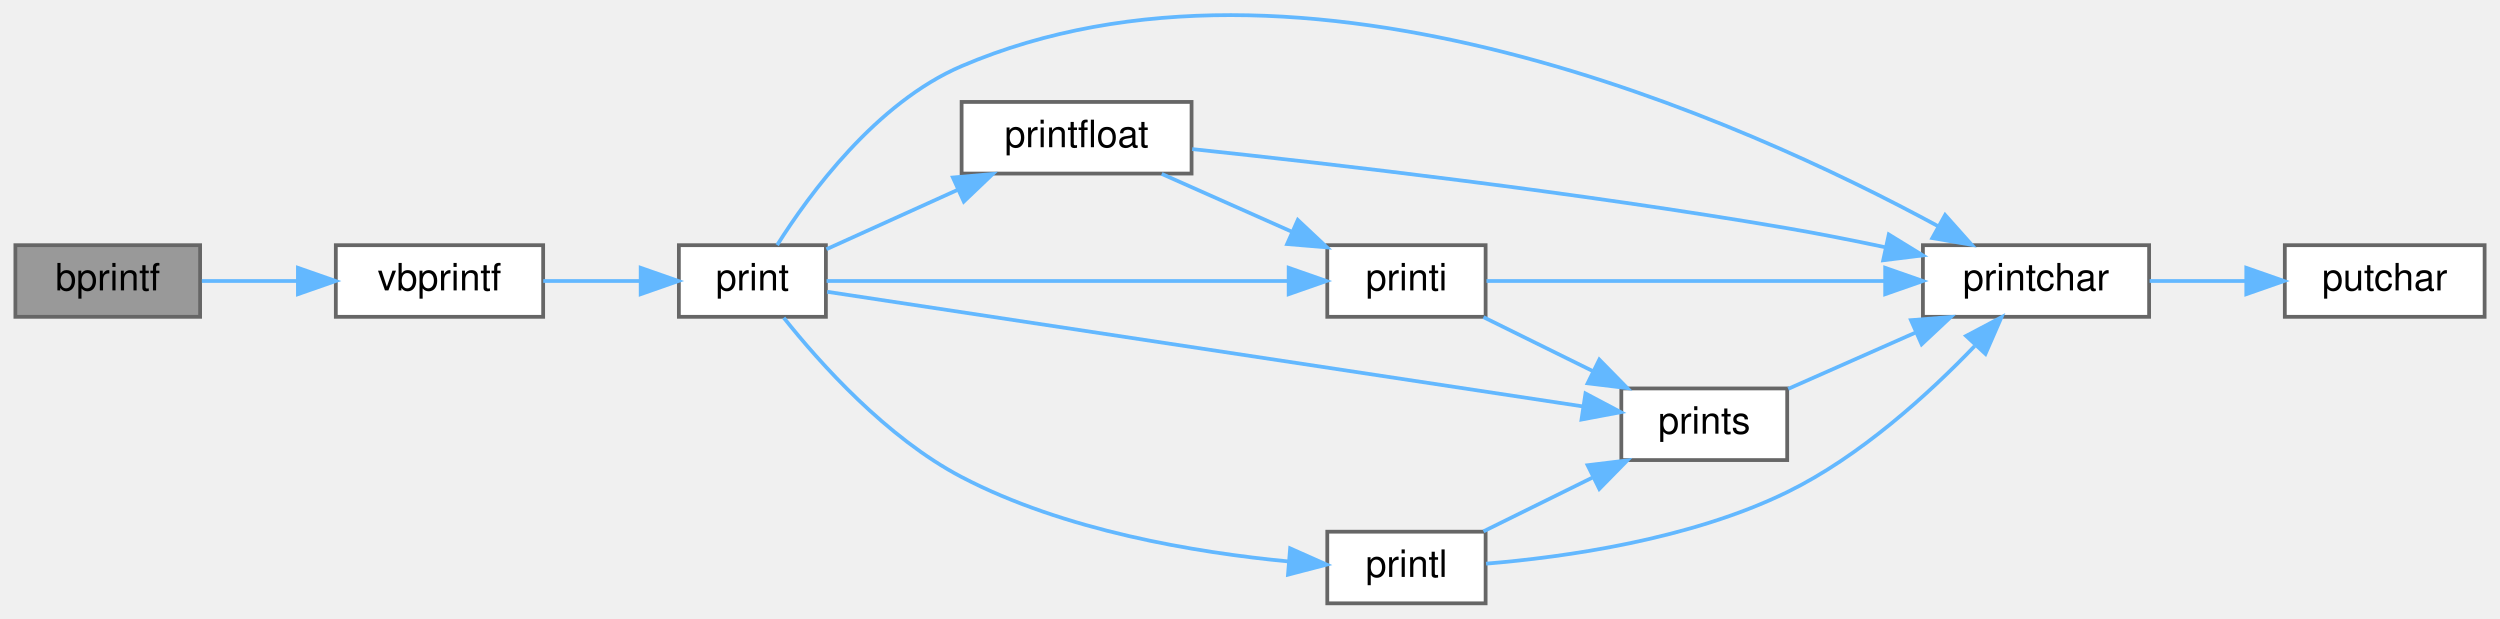
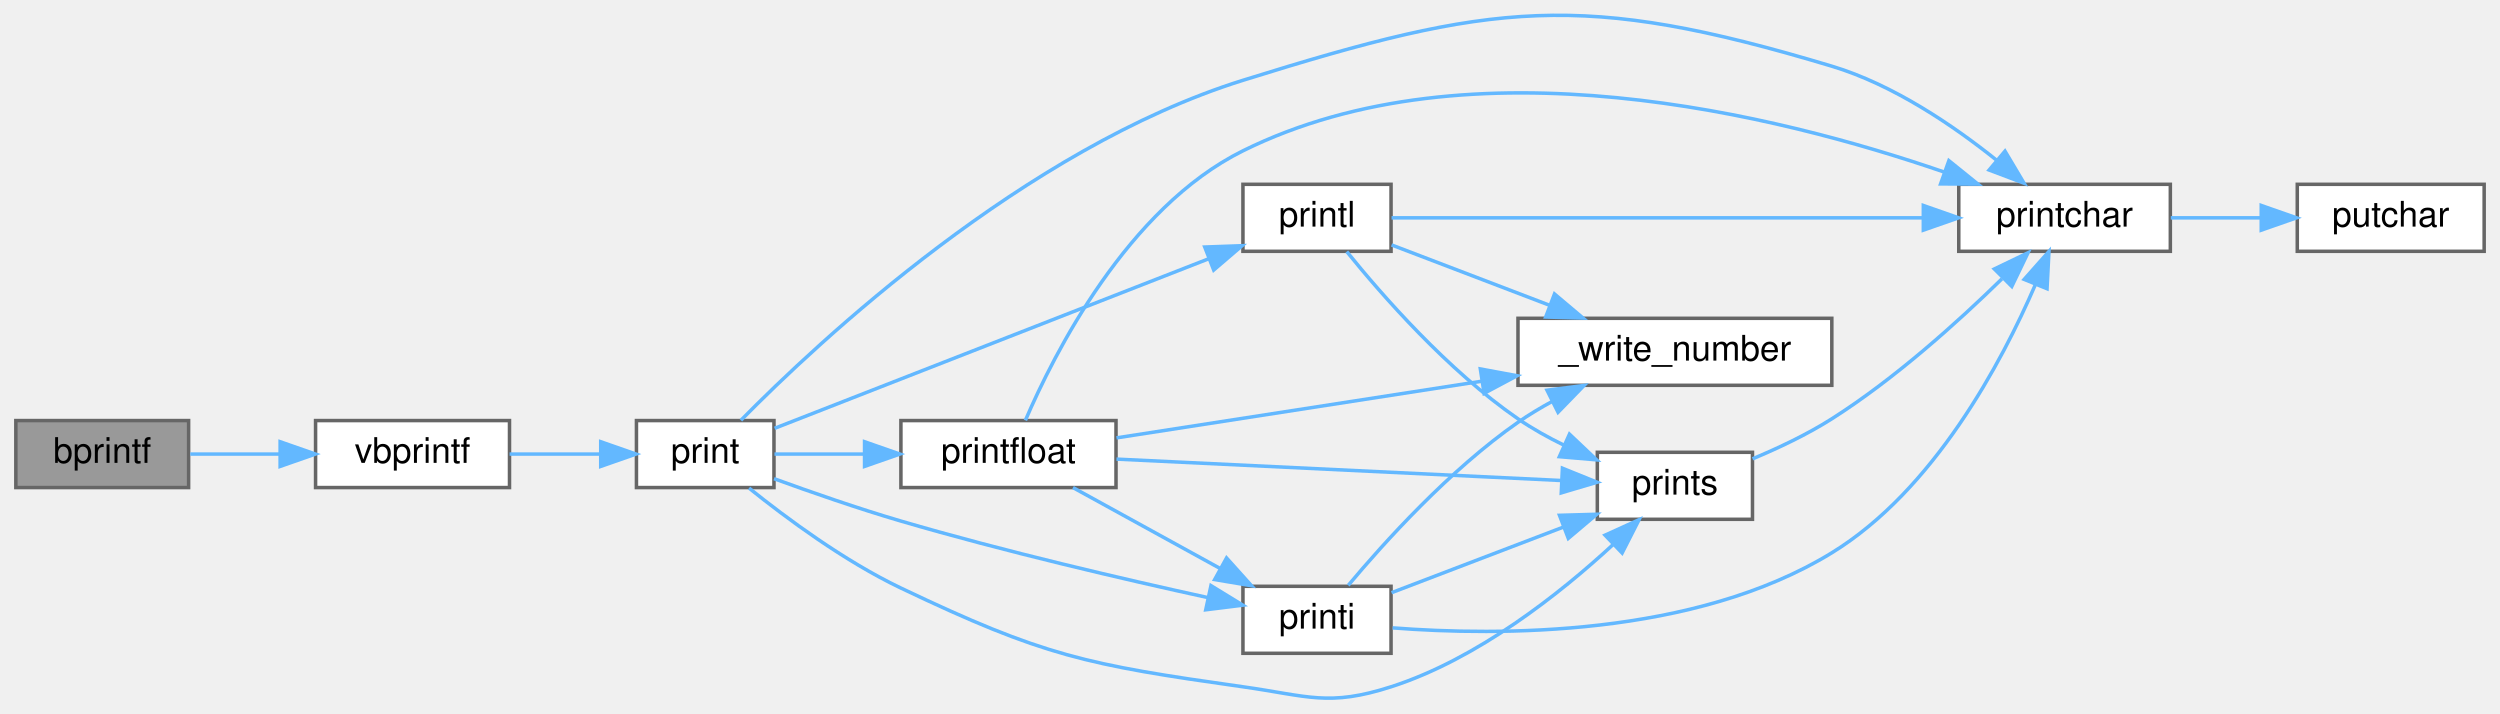
- <svg xmlns="http://www.w3.org/2000/svg" xmlns:xlink="http://www.w3.org/1999/xlink" width="663pt" height="164pt" viewBox="0.00 0.00 663.00 164.04">
-   <g id="graph0" class="graph" transform="scale(1 1) rotate(0) translate(4 160.04)">
+ <svg xmlns="http://www.w3.org/2000/svg" xmlns:xlink="http://www.w3.org/1999/xlink" width="708pt" height="202pt" viewBox="0.00 0.00 708.00 202.28">
+   <g id="graph0" class="graph" transform="scale(1 1) rotate(0) translate(4 198.28)">
    <g id="Node000001" class="node">
      <g id="a_Node000001">
        <a xlink:title=" ">
-           <polygon fill="#999999" stroke="#666666" points="49,-95 0,-95 0,-76 49,-76 49,-95" />
-           <text text-anchor="middle" x="24.5" y="-83" font-family="Helvetica,sans-Serif" font-size="10.00">bprintf</text>
+           <polygon fill="#999999" stroke="#666666" points="49,-79.01 0,-79.01 0,-60.01 49,-60.01 49,-79.01" />
+           <text text-anchor="middle" x="24.5" y="-67.01" font-family="Helvetica,sans-Serif" font-size="10.00">bprintf</text>
        </a>
      </g>
    </g>
    <g id="Node000002" class="node">
      <g id="a_Node000002">
        <a xlink:href="printf_8h.html#a65fa2c2b1fdeb49ee1d35b47be733d17" target="_top" xlink:title=" ">
-           <polygon fill="white" stroke="#666666" points="140,-95 85,-95 85,-76 140,-76 140,-95" />
-           <text text-anchor="middle" x="112.5" y="-83" font-family="Helvetica,sans-Serif" font-size="10.00">vbprintf</text>
+           <polygon fill="white" stroke="#666666" points="140,-79.01 85,-79.01 85,-60.01 140,-60.01 140,-79.01" />
+           <text text-anchor="middle" x="112.5" y="-67.01" font-family="Helvetica,sans-Serif" font-size="10.00">vbprintf</text>
        </a>
      </g>
    </g>
    <g id="edge1_Node000001_Node000002" class="edge">
      <g id="a_edge1_Node000001_Node000002">
        <a xlink:title=" ">
-           <path fill="none" stroke="#63b8ff" d="M49.46,-85.5C57.3,-85.5 66.2,-85.5 74.77,-85.5" />
-           <polygon fill="#63b8ff" stroke="#63b8ff" points="74.95,-89 84.95,-85.5 74.95,-82 74.95,-89" />
+           <path fill="none" stroke="#63b8ff" d="M49.46,-69.51C57.3,-69.51 66.2,-69.51 74.77,-69.51" />
+           <polygon fill="#63b8ff" stroke="#63b8ff" points="74.95,-73.01 84.95,-69.51 74.95,-66.01 74.95,-73.01" />
        </a>
      </g>
    </g>
    <g id="Node000003" class="node">
      <g id="a_Node000003">
        <a xlink:href="printf_8c.html#a5b328a8f32f082a641944307c97f9a34" target="_top" xlink:title=" ">
-           <polygon fill="white" stroke="#666666" points="215,-95 176,-95 176,-76 215,-76 215,-95" />
-           <text text-anchor="middle" x="195.5" y="-83" font-family="Helvetica,sans-Serif" font-size="10.00">print</text>
+           <polygon fill="white" stroke="#666666" points="215,-79.01 176,-79.01 176,-60.01 215,-60.01 215,-79.01" />
+           <text text-anchor="middle" x="195.5" y="-67.01" font-family="Helvetica,sans-Serif" font-size="10.00">print</text>
        </a>
      </g>
    </g>
    <g id="edge2_Node000002_Node000003" class="edge">
      <g id="a_edge2_Node000002_Node000003">
        <a xlink:title=" ">
-           <path fill="none" stroke="#63b8ff" d="M140.02,-85.5C148.26,-85.5 157.38,-85.5 165.77,-85.5" />
-           <polygon fill="#63b8ff" stroke="#63b8ff" points="165.87,-89 175.87,-85.5 165.87,-82 165.87,-89" />
+           <path fill="none" stroke="#63b8ff" d="M140.02,-69.51C148.26,-69.51 157.38,-69.51 165.77,-69.51" />
+           <polygon fill="#63b8ff" stroke="#63b8ff" points="165.87,-73.01 175.87,-69.51 165.87,-66.01 165.87,-73.01" />
        </a>
      </g>
    </g>
    <g id="Node000004" class="node">
      <g id="a_Node000004">
        <a xlink:href="printf_8c.html#a467a00da8c720b8dddc7088e2805291c" target="_top" xlink:title=" ">
-           <polygon fill="white" stroke="#666666" points="566,-95 506,-95 506,-76 566,-76 566,-95" />
-           <text text-anchor="middle" x="536" y="-83" font-family="Helvetica,sans-Serif" font-size="10.00">printchar</text>
+           <polygon fill="white" stroke="#666666" points="611,-146.01 551,-146.01 551,-127.01 611,-127.01 611,-146.01" />
+           <text text-anchor="middle" x="581" y="-134.01" font-family="Helvetica,sans-Serif" font-size="10.00">printchar</text>
        </a>
      </g>
    </g>
    <g id="edge3_Node000003_Node000004" class="edge">
      <g id="a_edge3_Node000003_Node000004">
        <a xlink:title=" ">
-           <path fill="none" stroke="#63b8ff" d="M202.07,-95.03C210.6,-108.57 228.34,-132.81 251,-142.5 341.36,-181.12 459.24,-127.57 509.99,-100.06" />
-           <polygon fill="#63b8ff" stroke="#63b8ff" points="511.89,-103.01 518.94,-95.1 508.49,-96.89 511.89,-103.01" />
+           <path fill="none" stroke="#63b8ff" d="M205.62,-79.09C227.56,-101.36 286.1,-156.19 348,-175.51 418.87,-197.63 443.9,-200.9 515,-179.51 532.48,-174.25 549.58,-162.6 561.85,-152.75" />
+           <polygon fill="#63b8ff" stroke="#63b8ff" points="564.11,-155.42 569.52,-146.32 559.61,-150.06 564.11,-155.42" />
        </a>
      </g>
    </g>
    <g id="Node000006" class="node">
      <g id="a_Node000006">
        <a xlink:href="printf_8c.html#a2c37f08c54b3dc54d13030c62cba67a7" target="_top" xlink:title=" ">
-           <polygon fill="white" stroke="#666666" points="312,-133 251,-133 251,-114 312,-114 312,-133" />
-           <text text-anchor="middle" x="281.5" y="-121" font-family="Helvetica,sans-Serif" font-size="10.00">printfloat</text>
+           <polygon fill="white" stroke="#666666" points="312,-79.01 251,-79.01 251,-60.01 312,-60.01 312,-79.01" />
+           <text text-anchor="middle" x="281.5" y="-67.01" font-family="Helvetica,sans-Serif" font-size="10.00">printfloat</text>
        </a>
      </g>
    </g>
    <g id="edge5_Node000003_Node000006" class="edge">
      <g id="a_edge5_Node000003_Node000006">
        <a xlink:title=" ">
-           <path fill="none" stroke="#63b8ff" d="M215.14,-93.93C225.34,-98.55 238.23,-104.38 249.86,-109.64" />
-           <polygon fill="#63b8ff" stroke="#63b8ff" points="248.69,-112.95 259.25,-113.88 251.58,-106.57 248.69,-112.95" />
-         </a>
-       </g>
-     </g>
-     <g id="Node000007" class="node">
-       <g id="a_Node000007">
-         <a xlink:href="printf_8c.html#ad9c642f8af1fe47d03e648b146da3b8d" target="_top" xlink:title=" ">
-           <polygon fill="white" stroke="#666666" points="390,-95 348,-95 348,-76 390,-76 390,-95" />
-           <text text-anchor="middle" x="369" y="-83" font-family="Helvetica,sans-Serif" font-size="10.00">printi</text>
-         </a>
-       </g>
-     </g>
-     <g id="edge11_Node000003_Node000007" class="edge">
-       <g id="a_edge11_Node000003_Node000007">
-         <a xlink:title=" ">
-           <path fill="none" stroke="#63b8ff" d="M215.18,-85.5C244.6,-85.5 302.04,-85.5 337.51,-85.5" />
-           <polygon fill="#63b8ff" stroke="#63b8ff" points="337.76,-89 347.76,-85.5 337.76,-82 337.76,-89" />
+           <path fill="none" stroke="#63b8ff" d="M215.14,-69.51C222.65,-69.51 231.61,-69.51 240.46,-69.51" />
+           <polygon fill="#63b8ff" stroke="#63b8ff" points="240.69,-73.01 250.69,-69.51 240.69,-66.01 240.69,-73.01" />
        </a>
      </g>
    </g>
    <g id="Node000008" class="node">
      <g id="a_Node000008">
-         <a xlink:href="printf_8c.html#a6ce76a789a6153b7e1b16bc3a6969563" target="_top" xlink:title=" ">
-           <polygon fill="white" stroke="#666666" points="470,-57 426,-57 426,-38 470,-38 470,-57" />
-           <text text-anchor="middle" x="448" y="-45" font-family="Helvetica,sans-Serif" font-size="10.00">prints</text>
-         </a>
-       </g>
-     </g>
-     <g id="edge15_Node000003_Node000008" class="edge">
-       <g id="a_edge15_Node000003_Node000008">
-         <a xlink:title=" ">
-           <path fill="none" stroke="#63b8ff" d="M215.33,-82.64C258.12,-76.15 363.05,-60.24 415.74,-52.24" />
-           <polygon fill="#63b8ff" stroke="#63b8ff" points="416.49,-55.67 425.85,-50.71 415.44,-48.75 416.49,-55.67" />
+         <a xlink:href="printf_8c.html#ad9c642f8af1fe47d03e648b146da3b8d" target="_top" xlink:title=" ">
+           <polygon fill="white" stroke="#666666" points="390,-32.01 348,-32.01 348,-13.01 390,-13.01 390,-32.01" />
+           <text text-anchor="middle" x="369" y="-20.01" font-family="Helvetica,sans-Serif" font-size="10.00">printi</text>
+         </a>
+       </g>
+     </g>
+     <g id="edge14_Node000003_Node000008" class="edge">
+       <g id="a_edge14_Node000003_Node000008">
+         <a xlink:title=" ">
+           <path fill="none" stroke="#63b8ff" d="M215.02,-62.53C225.49,-58.72 238.88,-54.06 251,-50.51 280.33,-41.91 314.36,-33.99 338.13,-28.79" />
+           <polygon fill="#63b8ff" stroke="#63b8ff" points="338.93,-32.2 347.97,-26.66 337.45,-25.35 338.93,-32.2" />
        </a>
      </g>
    </g>
    <g id="Node000009" class="node">
      <g id="a_Node000009">
+         <a xlink:href="printf_8c.html#a6ce76a789a6153b7e1b16bc3a6969563" target="_top" xlink:title=" ">
+           <polygon fill="white" stroke="#666666" points="492.5,-70.01 448.5,-70.01 448.5,-51.01 492.5,-51.01 492.5,-70.01" />
+           <text text-anchor="middle" x="470.5" y="-58.01" font-family="Helvetica,sans-Serif" font-size="10.00">prints</text>
+         </a>
+       </g>
+     </g>
+     <g id="edge19_Node000003_Node000009" class="edge">
+       <g id="a_edge19_Node000003_Node000009">
+         <a xlink:title=" ">
+           <path fill="none" stroke="#63b8ff" d="M207.93,-59.86C218.5,-51.35 234.97,-39.16 251,-31.51 291.5,-12.2 303.57,-9.79 348,-3.51 366.48,-0.9 372.23,2.2 390,-3.51 414.56,-11.4 437.96,-29.99 452.93,-43.81" />
+           <polygon fill="#63b8ff" stroke="#63b8ff" points="450.69,-46.51 460.34,-50.9 455.53,-41.45 450.69,-46.51" />
+         </a>
+       </g>
+     </g>
+     <g id="Node000010" class="node">
+       <g id="a_Node000010">
        <a xlink:href="printf_8c.html#a700fcb0af9d5d9311fe8a86380747db7" target="_top" xlink:title=" ">
-           <polygon fill="white" stroke="#666666" points="390,-19 348,-19 348,0 390,0 390,-19" />
-           <text text-anchor="middle" x="369" y="-7" font-family="Helvetica,sans-Serif" font-size="10.00">printl</text>
-         </a>
-       </g>
-     </g>
-     <g id="edge12_Node000003_Node000009" class="edge">
-       <g id="a_edge12_Node000003_Node000009">
-         <a xlink:title=" ">
-           <path fill="none" stroke="#63b8ff" d="M203.82,-75.75C213.32,-63.82 231.07,-43.93 251,-33.5 278.21,-19.26 313.09,-13.47 337.66,-11.11" />
-           <polygon fill="#63b8ff" stroke="#63b8ff" points="338.15,-14.58 347.83,-10.27 337.58,-7.6 338.15,-14.58" />
+           <polygon fill="white" stroke="#666666" points="390,-146.01 348,-146.01 348,-127.01 390,-127.01 390,-146.01" />
+           <text text-anchor="middle" x="369" y="-134.01" font-family="Helvetica,sans-Serif" font-size="10.00">printl</text>
+         </a>
+       </g>
+     </g>
+     <g id="edge15_Node000003_Node000010" class="edge">
+       <g id="a_edge15_Node000003_Node000010">
+         <a xlink:title=" ">
+           <path fill="none" stroke="#63b8ff" d="M215.18,-76.81C244.86,-88.4 303.03,-111.13 338.42,-124.95" />
+           <polygon fill="#63b8ff" stroke="#63b8ff" points="337.17,-128.22 347.76,-128.6 339.71,-121.7 337.17,-128.22" />
        </a>
      </g>
    </g>
    <g id="Node000005" class="node">
      <g id="a_Node000005">
        <a xlink:href="printf_8c.html#af4de2514b7778805db3815e8dd6cf09a" target="_top" xlink:title=" ">
-           <polygon fill="white" stroke="#666666" points="655,-95 602,-95 602,-76 655,-76 655,-95" />
-           <text text-anchor="middle" x="628.5" y="-83" font-family="Helvetica,sans-Serif" font-size="10.00">putchar</text>
+           <polygon fill="white" stroke="#666666" points="700,-146.01 647,-146.01 647,-127.01 700,-127.01 700,-146.01" />
+           <text text-anchor="middle" x="673.5" y="-134.01" font-family="Helvetica,sans-Serif" font-size="10.00">putchar</text>
        </a>
      </g>
    </g>
    <g id="edge4_Node000004_Node000005" class="edge">
      <g id="a_edge4_Node000004_Node000005">
        <a xlink:title=" ">
-           <path fill="none" stroke="#63b8ff" d="M566.13,-85.5C574.29,-85.5 583.25,-85.5 591.74,-85.5" />
-           <polygon fill="#63b8ff" stroke="#63b8ff" points="591.78,-89 601.78,-85.5 591.78,-82 591.78,-89" />
-         </a>
-       </g>
-     </g>
-     <g id="edge6_Node000006_Node000004" class="edge">
-       <g id="a_edge6_Node000006_Node000004">
-         <a xlink:title=" ">
-           <path fill="none" stroke="#63b8ff" d="M312.17,-120.49C349.23,-116.55 414.53,-109.01 470,-99.5 478.5,-98.04 487.58,-96.24 496.18,-94.42" />
-           <polygon fill="#63b8ff" stroke="#63b8ff" points="496.95,-97.84 505.98,-92.3 495.47,-91 496.95,-97.84" />
-         </a>
-       </g>
-     </g>
-     <g id="edge7_Node000006_Node000007" class="edge">
-       <g id="a_edge7_Node000006_Node000007">
-         <a xlink:title=" ">
-           <path fill="none" stroke="#63b8ff" d="M304.08,-113.91C314.59,-109.24 327.39,-103.55 338.76,-98.5" />
-           <polygon fill="#63b8ff" stroke="#63b8ff" points="340.18,-101.69 347.9,-94.43 337.34,-95.3 340.18,-101.69" />
-         </a>
-       </g>
-     </g>
-     <g id="edge8_Node000007_Node000004" class="edge">
-       <g id="a_edge8_Node000007_Node000004">
-         <a xlink:title=" ">
-           <path fill="none" stroke="#63b8ff" d="M390.23,-85.5C416.4,-85.5 462.55,-85.5 495.72,-85.5" />
-           <polygon fill="#63b8ff" stroke="#63b8ff" points="495.99,-89 505.99,-85.5 495.99,-82 495.99,-89" />
-         </a>
-       </g>
-     </g>
-     <g id="edge9_Node000007_Node000008" class="edge">
-       <g id="a_edge9_Node000007_Node000008">
-         <a xlink:title=" ">
-           <path fill="none" stroke="#63b8ff" d="M389.43,-75.91C398.18,-71.59 408.7,-66.4 418.33,-61.65" />
-           <polygon fill="#63b8ff" stroke="#63b8ff" points="420.16,-64.65 427.58,-57.09 417.06,-58.37 420.16,-64.65" />
+           <path fill="none" stroke="#63b8ff" d="M611.13,-136.51C619.29,-136.51 628.25,-136.51 636.74,-136.51" />
+           <polygon fill="#63b8ff" stroke="#63b8ff" points="636.78,-140.01 646.78,-136.51 636.78,-133.01 636.78,-140.01" />
+         </a>
+       </g>
+     </g>
+     <g id="edge7_Node000006_Node000004" class="edge">
+       <g id="a_edge7_Node000006_Node000004">
+         <a xlink:title=" ">
+           <path fill="none" stroke="#63b8ff" d="M286.3,-79.06C294.37,-97.87 315.21,-139.26 348,-155.51 412.61,-187.51 499.84,-165.68 546.79,-149.51" />
+           <polygon fill="#63b8ff" stroke="#63b8ff" points="548.2,-152.72 556.45,-146.06 545.85,-146.13 548.2,-152.72" />
+         </a>
+       </g>
+     </g>
+     <g id="Node000007" class="node">
+       <g id="a_Node000007">
+         <a xlink:href="printf_8c.html#a81ec43c10454c3c5036f9876f067d219" target="_top" xlink:title=" ">
+           <polygon fill="white" stroke="#666666" points="515,-108.01 426,-108.01 426,-89.01 515,-89.01 515,-108.01" />
+           <text text-anchor="middle" x="470.5" y="-96.01" font-family="Helvetica,sans-Serif" font-size="10.00">_write_number</text>
+         </a>
+       </g>
+     </g>
+     <g id="edge6_Node000006_Node000007" class="edge">
+       <g id="a_edge6_Node000006_Node000007">
+         <a xlink:title=" ">
+           <path fill="none" stroke="#63b8ff" d="M312.13,-74.1C339.85,-78.4 381.92,-84.93 415.58,-90.15" />
+           <polygon fill="#63b8ff" stroke="#63b8ff" points="415.32,-93.65 425.74,-91.72 416.39,-86.73 415.32,-93.65" />
+         </a>
+       </g>
+     </g>
+     <g id="edge8_Node000006_Node000008" class="edge">
+       <g id="a_edge8_Node000006_Node000008">
+         <a xlink:title=" ">
+           <path fill="none" stroke="#63b8ff" d="M299.8,-60C311.78,-53.42 327.94,-44.53 341.52,-37.07" />
+           <polygon fill="#63b8ff" stroke="#63b8ff" points="343.35,-40.05 350.43,-32.17 339.98,-33.92 343.35,-40.05" />
+         </a>
+       </g>
+     </g>
+     <g id="edge13_Node000006_Node000009" class="edge">
+       <g id="a_edge13_Node000006_Node000009">
+         <a xlink:title=" ">
+           <path fill="none" stroke="#63b8ff" d="M312.13,-68.08C346.57,-66.43 403.15,-63.7 438.26,-62.01" />
+           <polygon fill="#63b8ff" stroke="#63b8ff" points="438.6,-65.5 448.42,-61.52 438.27,-58.51 438.6,-65.5" />
        </a>
      </g>
    </g>
    <g id="edge10_Node000008_Node000004" class="edge">
      <g id="a_edge10_Node000008_Node000004">
        <a xlink:title=" ">
-           <path fill="none" stroke="#63b8ff" d="M470.26,-56.89C480.41,-61.38 492.77,-66.84 503.95,-71.78" />
-           <polygon fill="#63b8ff" stroke="#63b8ff" points="502.83,-75.11 513.39,-75.95 505.66,-68.71 502.83,-75.11" />
-         </a>
-       </g>
-     </g>
-     <g id="edge13_Node000009_Node000004" class="edge">
-       <g id="a_edge13_Node000009_Node000004">
-         <a xlink:title=" ">
-           <path fill="none" stroke="#63b8ff" d="M390.12,-10.52C411.03,-12.25 444.23,-16.91 470,-29.5 489.32,-38.94 507.53,-55.54 519.72,-68.23" />
-           <polygon fill="#63b8ff" stroke="#63b8ff" points="517.46,-70.93 526.83,-75.88 522.59,-66.17 517.46,-70.93" />
-         </a>
-       </g>
-     </g>
-     <g id="edge14_Node000009_Node000008" class="edge">
-       <g id="a_edge14_Node000009_Node000008">
-         <a xlink:title=" ">
-           <path fill="none" stroke="#63b8ff" d="M389.43,-19.09C398.18,-23.41 408.7,-28.6 418.33,-33.35" />
-           <polygon fill="#63b8ff" stroke="#63b8ff" points="417.06,-36.63 427.58,-37.91 420.16,-30.35 417.06,-36.63" />
+           <path fill="none" stroke="#63b8ff" d="M390.45,-20.22C420.19,-17.92 476.05,-17.6 515,-41.51 543.96,-59.29 563.13,-95.37 572.74,-117.59" />
+           <polygon fill="#63b8ff" stroke="#63b8ff" points="569.55,-119.05 576.58,-126.98 576.03,-116.4 569.55,-119.05" />
+         </a>
+       </g>
+     </g>
+     <g id="edge9_Node000008_Node000007" class="edge">
+       <g id="a_edge9_Node000008_Node000007">
+         <a xlink:title=" ">
+           <path fill="none" stroke="#63b8ff" d="M377.86,-32.28C387.98,-44.36 406.59,-65 426,-78.51 429.04,-80.63 432.35,-82.62 435.73,-84.46" />
+           <polygon fill="#63b8ff" stroke="#63b8ff" points="434.23,-87.62 444.74,-88.96 437.36,-81.36 434.23,-87.62" />
+         </a>
+       </g>
+     </g>
+     <g id="edge11_Node000008_Node000009" class="edge">
+       <g id="a_edge11_Node000008_Node000009">
+         <a xlink:title=" ">
+           <path fill="none" stroke="#63b8ff" d="M390.14,-30.2C404.15,-35.55 423.09,-42.79 438.96,-48.84" />
+           <polygon fill="#63b8ff" stroke="#63b8ff" points="437.77,-52.14 448.36,-52.44 440.27,-45.6 437.77,-52.14" />
+         </a>
+       </g>
+     </g>
+     <g id="edge12_Node000009_Node000004" class="edge">
+       <g id="a_edge12_Node000009_Node000004">
+         <a xlink:title=" ">
+           <path fill="none" stroke="#63b8ff" d="M492.52,-68.16C499.88,-71.23 508.04,-75.09 515,-79.51 532.88,-90.86 550.79,-107.02 563.27,-119.23" />
+           <polygon fill="#63b8ff" stroke="#63b8ff" points="561.09,-122 570.64,-126.6 566.04,-117.05 561.09,-122" />
+         </a>
+       </g>
+     </g>
+     <g id="edge17_Node000010_Node000004" class="edge">
+       <g id="a_edge17_Node000010_Node000004">
+         <a xlink:title=" ">
+           <path fill="none" stroke="#63b8ff" d="M390.14,-136.51C424.73,-136.51 496.03,-136.51 540.74,-136.51" />
+           <polygon fill="#63b8ff" stroke="#63b8ff" points="540.95,-140.01 550.95,-136.51 540.95,-133.01 540.95,-140.01" />
+         </a>
+       </g>
+     </g>
+     <g id="edge16_Node000010_Node000007" class="edge">
+       <g id="a_edge16_Node000010_Node000007">
+         <a xlink:title=" ">
+           <path fill="none" stroke="#63b8ff" d="M390.14,-128.82C402.99,-123.91 420,-117.42 434.97,-111.7" />
+           <polygon fill="#63b8ff" stroke="#63b8ff" points="436.35,-114.91 444.45,-108.08 433.86,-108.38 436.35,-114.91" />
+         </a>
+       </g>
+     </g>
+     <g id="edge18_Node000010_Node000009" class="edge">
+       <g id="a_edge18_Node000010_Node000009">
+         <a xlink:title=" ">
+           <path fill="none" stroke="#63b8ff" d="M377.44,-126.93C387.39,-114.61 406.12,-93.2 426,-79.51 430.03,-76.73 434.53,-74.22 439.07,-72.01" />
+           <polygon fill="#63b8ff" stroke="#63b8ff" points="440.6,-75.16 448.29,-67.87 437.73,-68.77 440.6,-75.16" />
        </a>
      </g>
    </g>
  </g>
</svg>
